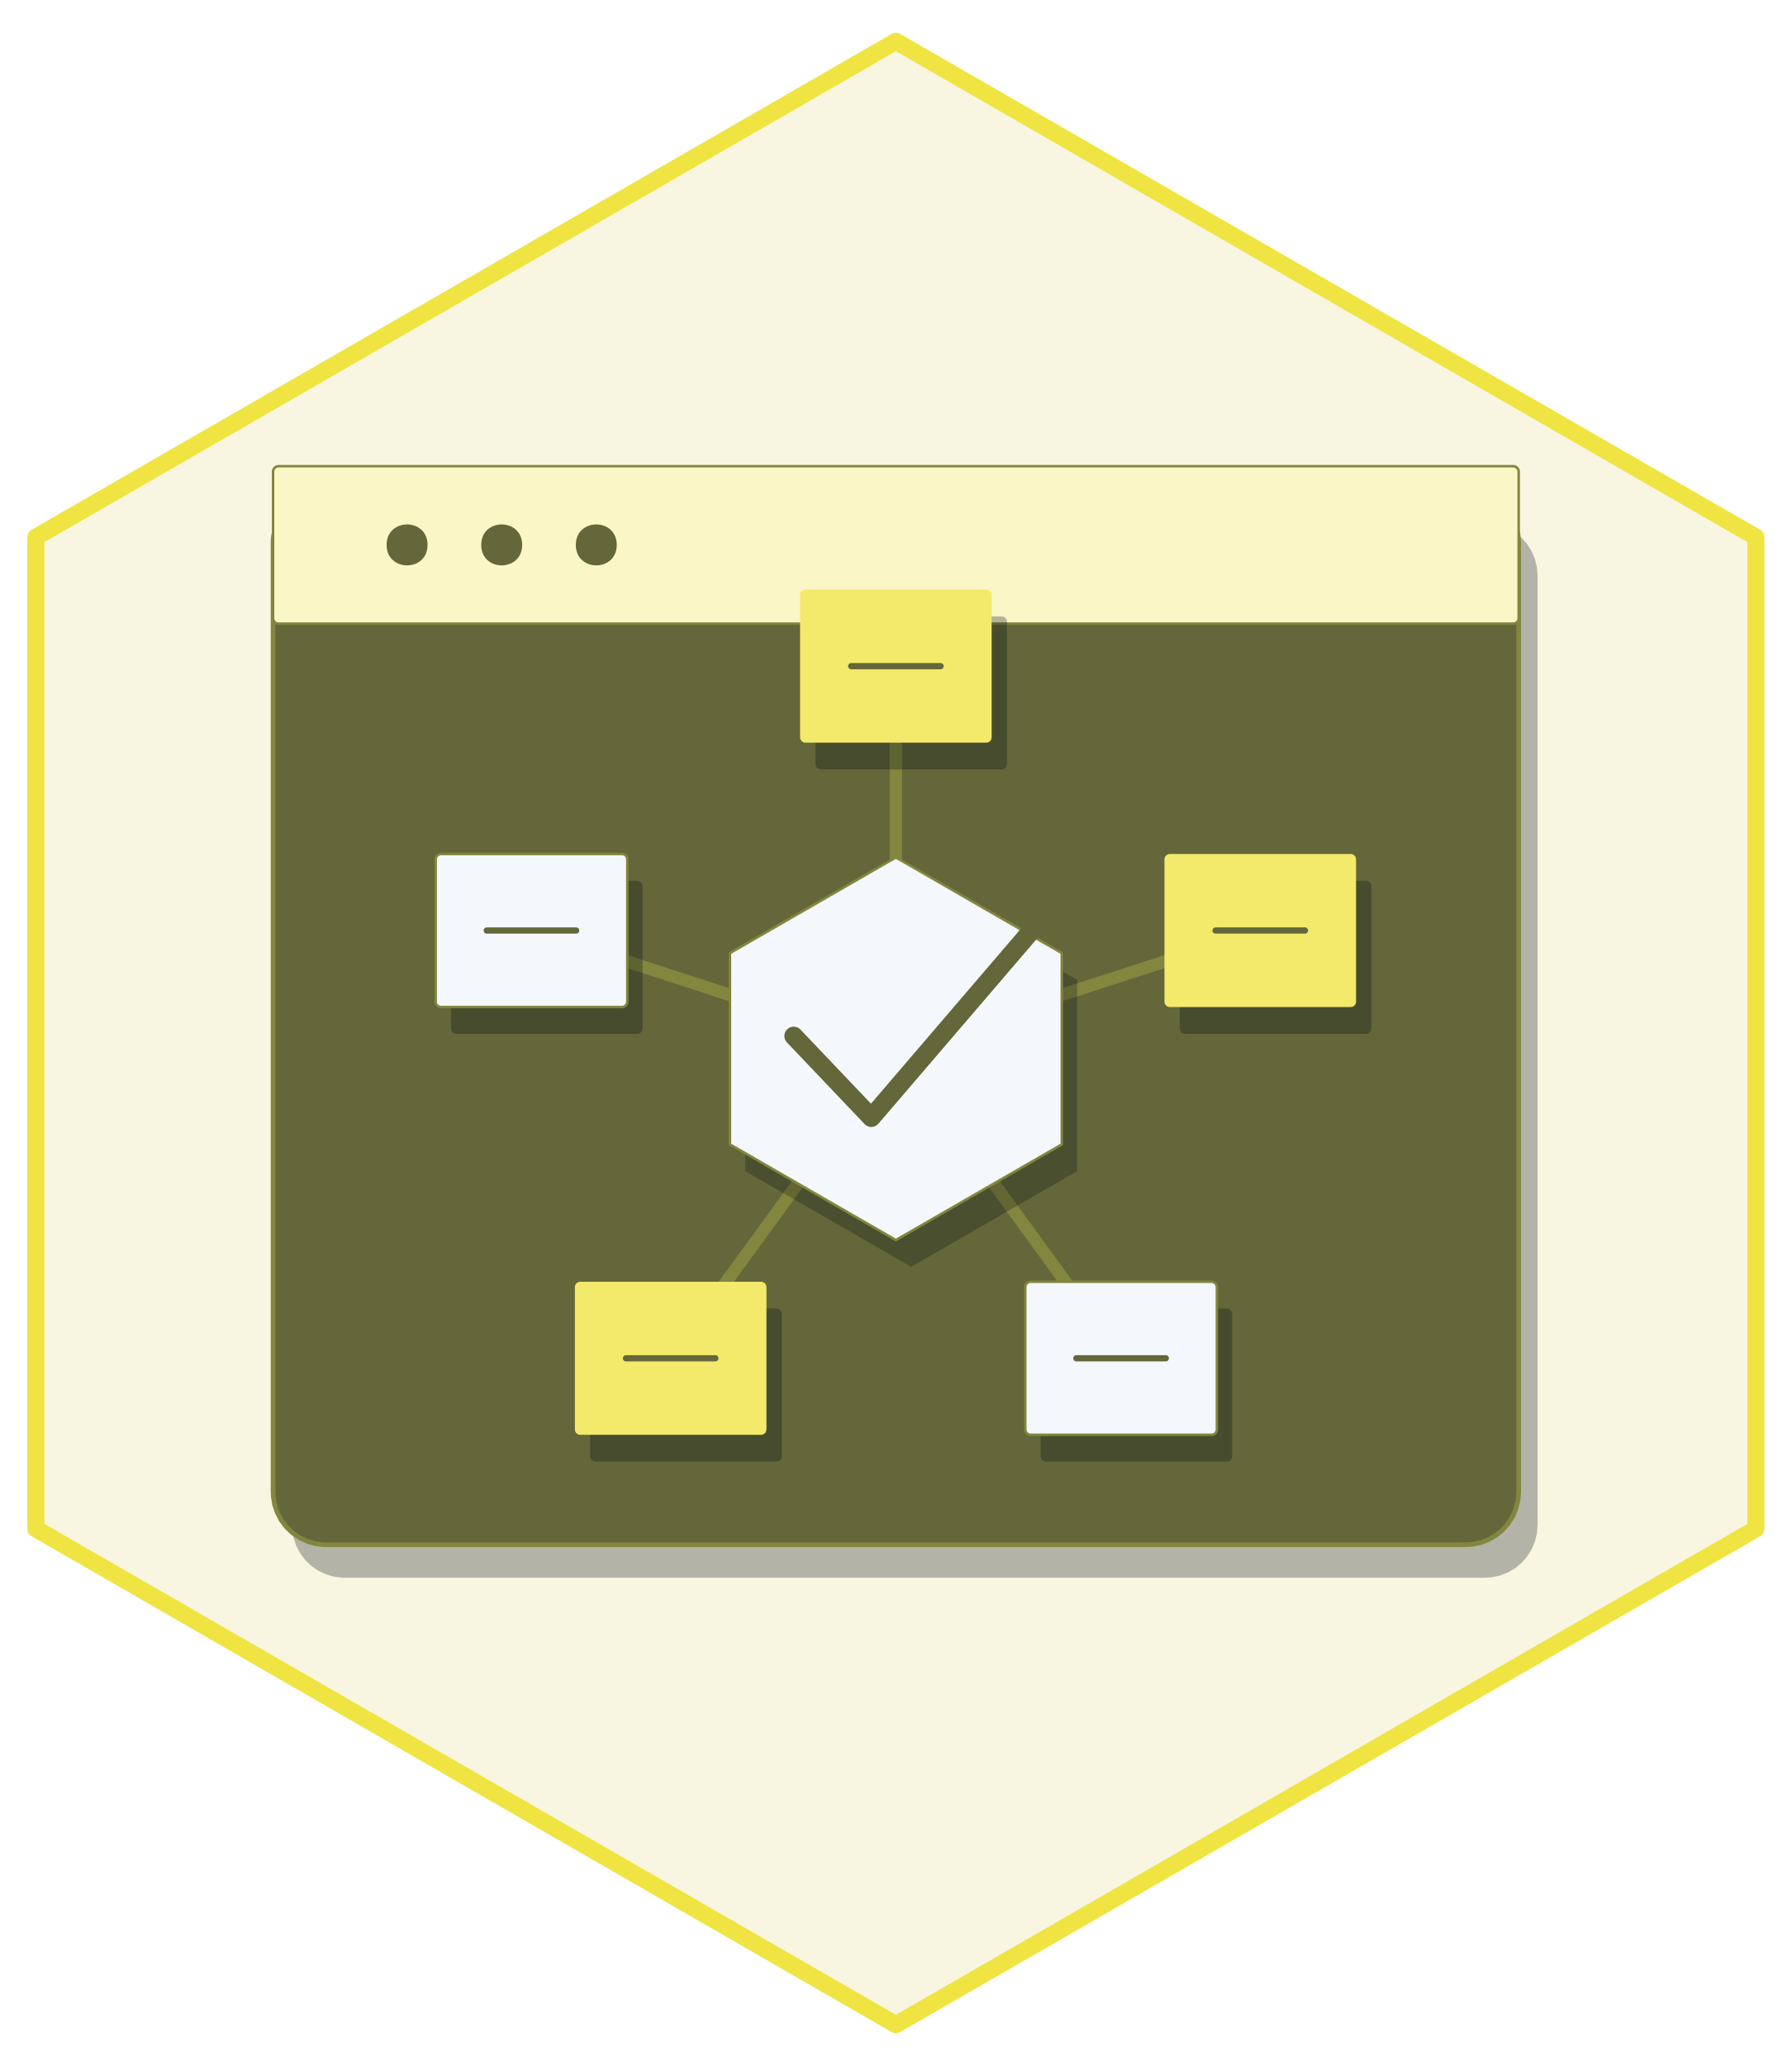
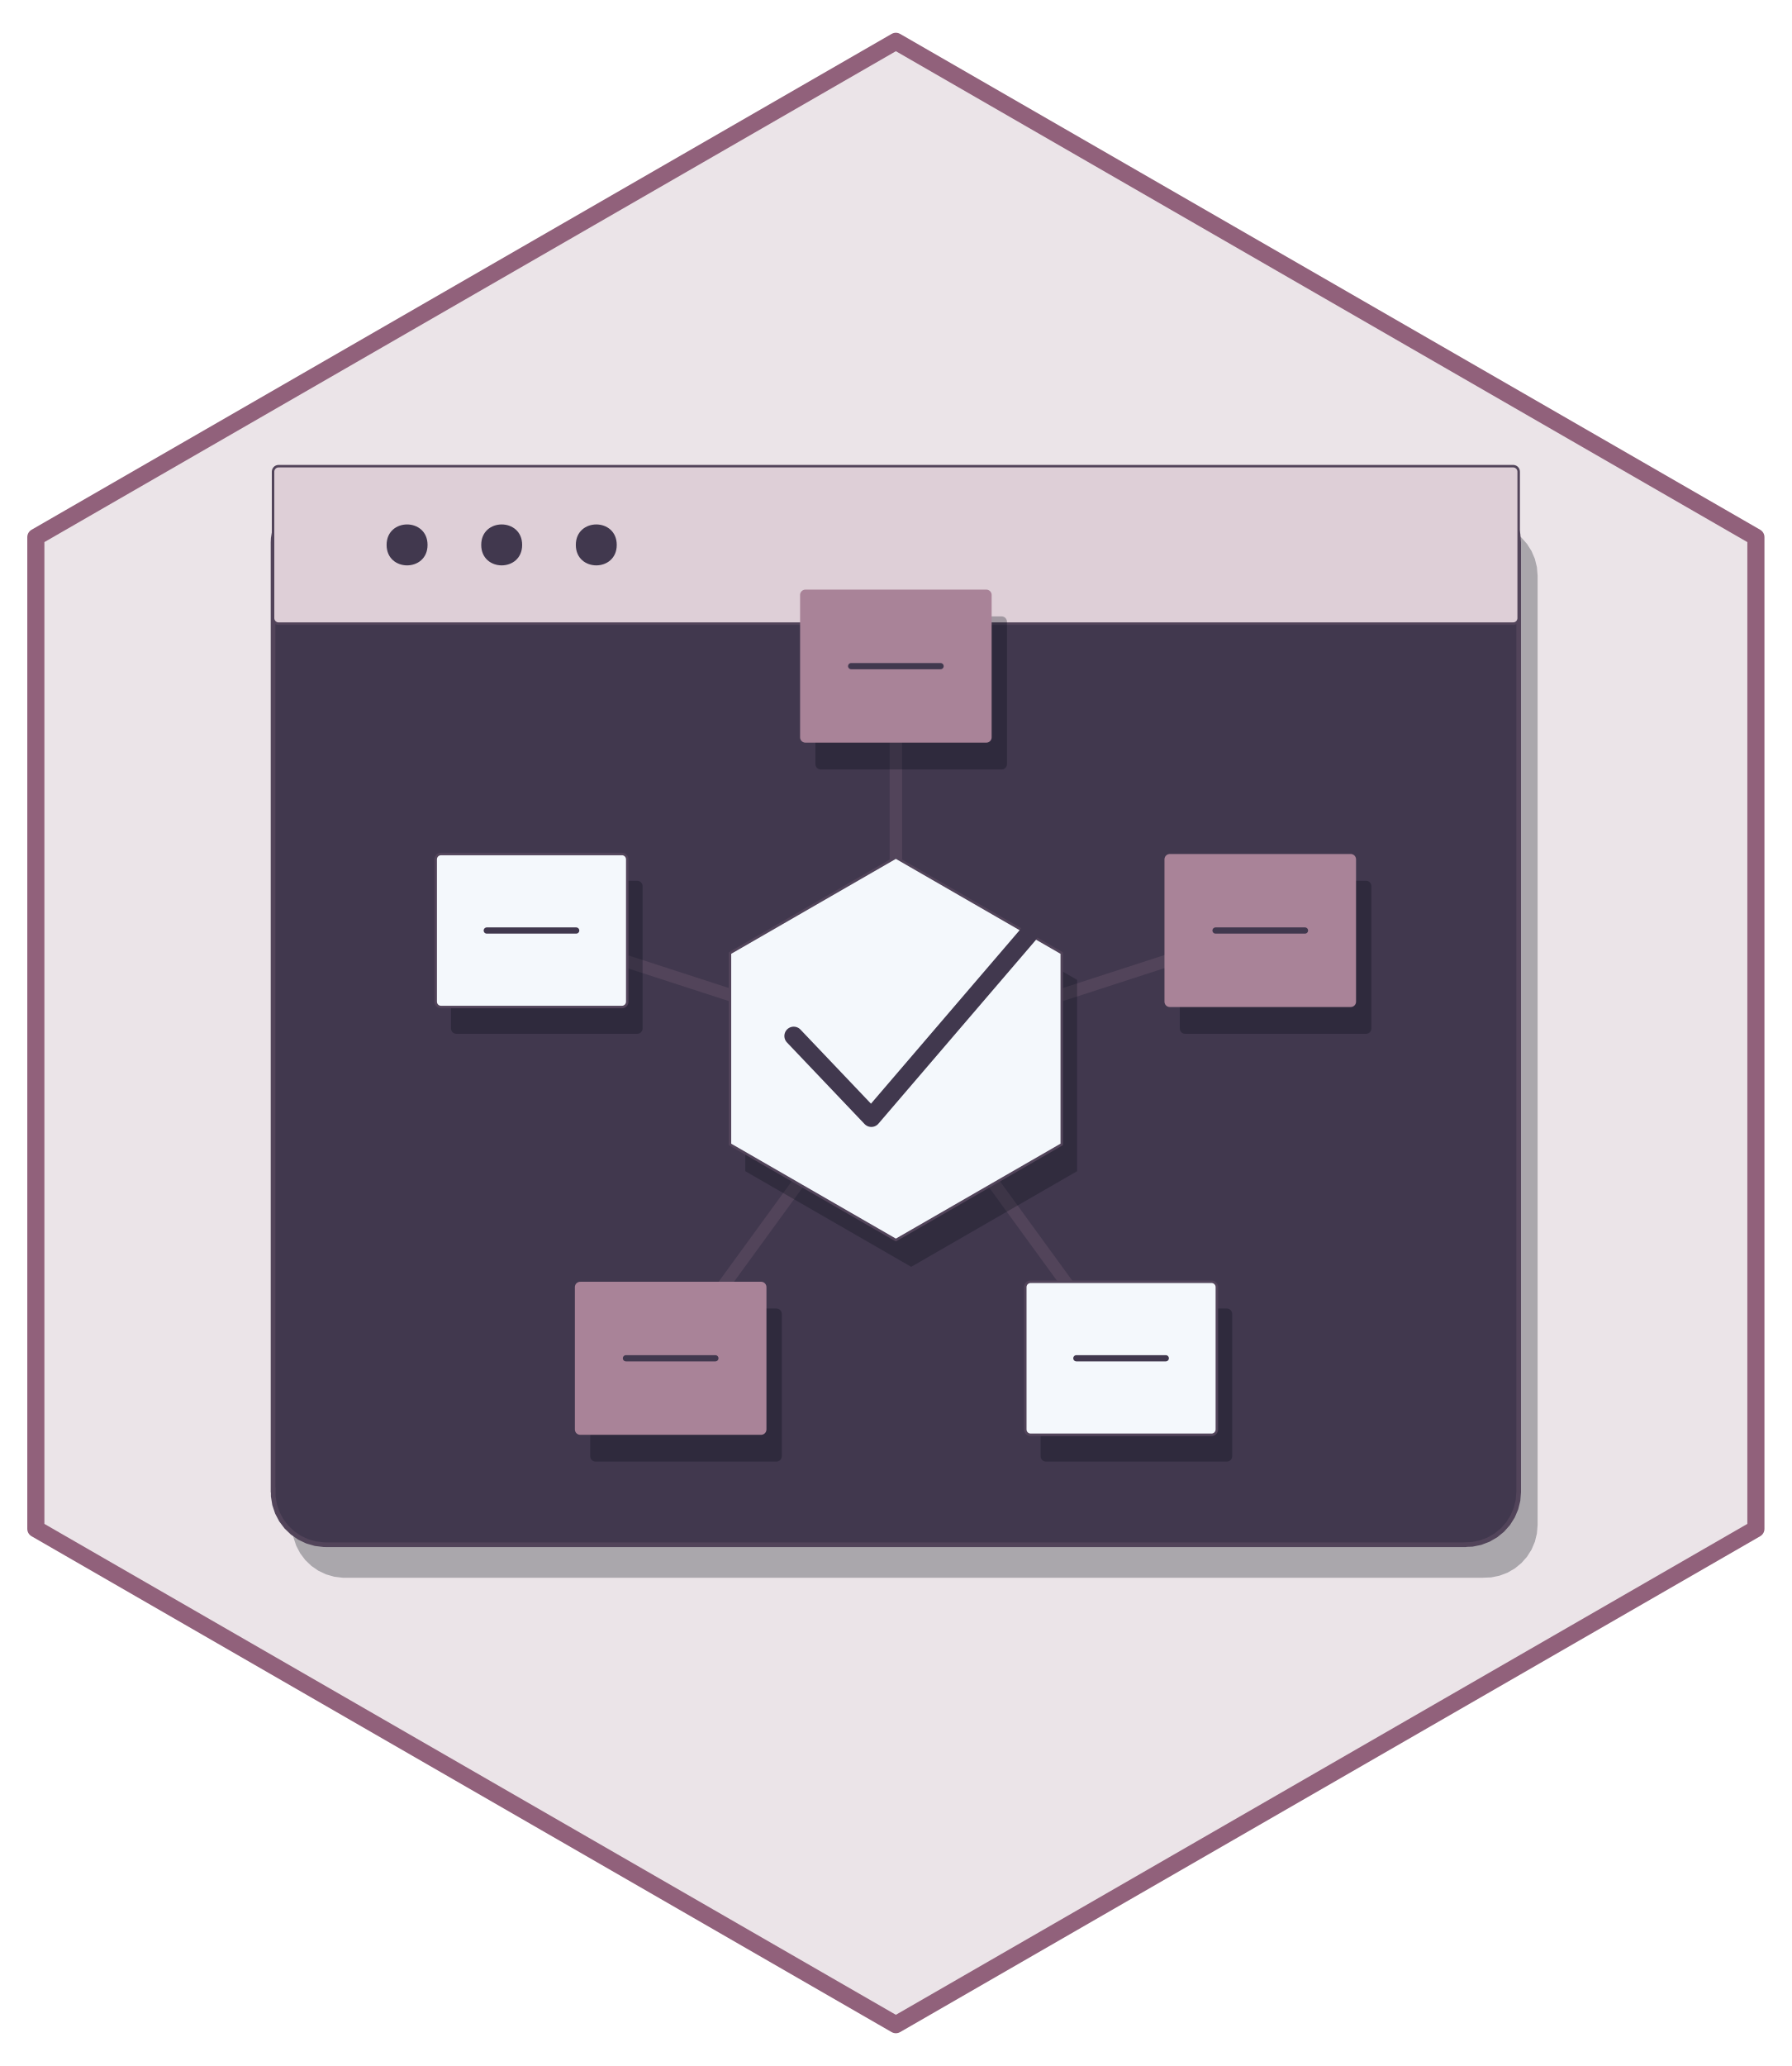
- <svg xmlns="http://www.w3.org/2000/svg" width="432pt" height="498pt" viewBox="0 0 432 498">
-   <path fill-rule="nonzero" fill="rgb(97.255%, 96.471%, 87.843%)" fill-opacity="1" stroke-width="4.125" stroke-linecap="round" stroke-linejoin="round" stroke="rgb(94.118%, 89.412%, 25.882%)" stroke-opacity="1" stroke-miterlimit="10" d="M 216 9.961 L 423.359 129.48 L 423.359 368.52 L 216 488.039 L 8.641 368.52 L 8.641 129.48 Z M 216 9.961 " />
+ <svg xmlns="http://www.w3.org/2000/svg" width="432" height="498" viewBox="0 0 432 498">
+   <path fill-rule="nonzero" fill="rgb(92.157%, 89.412%, 90.98%)" fill-opacity="1" stroke-width="4.125" stroke-linecap="round" stroke-linejoin="round" stroke="rgb(56.863%, 38.039%, 48.235%)" stroke-opacity="1" stroke-miterlimit="10" d="M 216 9.961 L 423.359 129.48 L 423.359 368.52 L 216 488.039 L 8.641 368.52 L 8.641 129.48 Z M 216 9.961 " />
  <path fill-rule="nonzero" fill="rgb(1.176%, 3.922%, 7.059%)" fill-opacity="0.278" d="M 83.113 380.316 L 358.012 380.316 L 357.5 380.305 L 359.543 380.223 L 361.547 379.812 L 363.461 379.09 L 365.234 378.066 L 366.82 376.773 L 368.176 375.238 L 369.27 373.512 L 370.07 371.629 L 370.559 369.641 L 370.727 367.602 L 370.727 138.746 L 370.559 136.707 L 370.07 134.723 L 369.27 132.84 L 368.176 131.109 L 366.82 129.578 L 365.234 128.285 L 363.461 127.262 L 361.547 126.535 L 359.543 126.125 L 358.012 126.035 L 83.113 126.035 L 84.645 126.125 L 82.602 126.043 L 80.57 126.289 L 78.605 126.859 L 76.754 127.738 L 75.07 128.898 L 73.598 130.316 L 72.367 131.953 L 71.418 133.766 L 70.77 135.703 L 70.441 137.723 L 70.398 138.746 L 70.398 367.602 L 70.441 366.578 L 70.441 368.625 L 70.77 370.645 L 71.418 372.586 L 72.367 374.398 L 73.598 376.035 L 75.07 377.449 L 76.754 378.613 L 78.605 379.488 L 80.57 380.059 L 82.602 380.305 Z M 83.113 380.316 " />
-   <path fill-rule="nonzero" fill="rgb(38.824%, 40.392%, 22.353%)" fill-opacity="1" stroke-width="1.125" stroke-linecap="round" stroke-linejoin="round" stroke="rgb(50.98%, 52.549%, 24.314%)" stroke-opacity="1" stroke-miterlimit="10" d="M 78.551 372.348 L 353.449 372.348 L 352.938 372.336 L 354.98 372.254 L 356.988 371.844 L 358.898 371.117 L 360.672 370.094 L 362.258 368.801 L 363.613 367.27 L 364.707 365.539 L 365.508 363.66 L 366 361.672 L 366.164 359.633 L 366.164 130.777 L 366 128.738 L 365.508 126.75 L 364.707 124.867 L 363.613 123.141 L 362.258 121.609 L 360.672 120.312 L 358.898 119.289 L 356.988 118.566 L 354.98 118.156 L 353.449 118.062 L 78.551 118.062 L 80.082 118.156 L 78.039 118.074 L 76.008 118.32 L 74.043 118.891 L 72.195 119.766 L 70.512 120.93 L 69.035 122.348 L 67.805 123.98 L 66.855 125.793 L 66.207 127.734 L 65.879 129.754 L 65.836 130.777 L 65.836 359.633 L 65.879 358.609 L 65.879 360.656 L 66.207 362.676 L 66.855 364.617 L 67.805 366.426 L 69.035 368.062 L 70.512 369.48 L 72.195 370.645 L 74.043 371.52 L 76.008 372.09 L 78.039 372.336 Z M 78.551 372.348 " />
-   <path fill-rule="nonzero" fill="rgb(98.039%, 96.471%, 77.647%)" fill-opacity="1" stroke-width="0.6" stroke-linecap="round" stroke-linejoin="round" stroke="rgb(50.98%, 52.549%, 24.314%)" stroke-opacity="1" stroke-miterlimit="10" d="M 67.164 150.324 L 364.836 150.324 L 364.781 150.32 L 364.996 150.312 L 365.203 150.27 L 365.406 150.195 L 365.59 150.086 L 365.754 149.953 L 365.898 149.793 L 366.012 149.613 L 366.094 149.414 L 366.145 149.207 L 366.164 148.996 L 366.164 113.699 L 366.145 113.484 L 366.094 113.277 L 366.012 113.082 L 365.898 112.902 L 365.754 112.742 L 365.59 112.605 L 365.406 112.5 L 365.203 112.422 L 364.996 112.379 L 364.836 112.371 L 67.164 112.371 L 67.324 112.379 L 67.113 112.371 L 66.898 112.398 L 66.695 112.457 L 66.5 112.547 L 66.324 112.668 L 66.172 112.816 L 66.043 112.988 L 65.941 113.18 L 65.875 113.379 L 65.84 113.59 L 65.836 113.699 L 65.836 148.996 L 65.84 148.887 L 65.84 149.102 L 65.875 149.312 L 65.941 149.516 L 66.043 149.703 L 66.172 149.875 L 66.324 150.023 L 66.5 150.145 L 66.695 150.238 L 66.898 150.297 L 67.113 150.32 Z M 67.164 150.324 " />
-   <path fill-rule="nonzero" fill="rgb(38.824%, 40.392%, 22.353%)" fill-opacity="1" d="M 103.086 131.348 C 103.086 137.926 93.215 137.926 93.215 131.348 C 93.215 124.77 103.086 124.77 103.086 131.348 " />
-   <path fill-rule="nonzero" fill="rgb(38.824%, 40.392%, 22.353%)" fill-opacity="1" d="M 125.895 131.348 C 125.895 137.926 116.027 137.926 116.027 131.348 C 116.027 124.77 125.895 124.77 125.895 131.348 " />
-   <path fill-rule="nonzero" fill="rgb(38.824%, 40.392%, 22.353%)" fill-opacity="1" d="M 148.703 131.348 C 148.703 137.926 138.836 137.926 138.836 131.348 C 138.836 124.77 148.703 124.77 148.703 131.348 " />
-   <path fill="none" stroke-width="3" stroke-linecap="round" stroke-linejoin="round" stroke="rgb(50.98%, 52.549%, 24.314%)" stroke-opacity="1" stroke-miterlimit="10" d="M 216 252.797 L 216 160.57 " />
+   <path fill-rule="nonzero" fill="rgb(25.49%, 21.961%, 30.588%)" fill-opacity="1" stroke-width="1.125" stroke-linecap="round" stroke-linejoin="round" stroke="rgb(32.157%, 26.667%, 35.294%)" stroke-opacity="1" stroke-miterlimit="10" d="M 78.551 372.348 L 353.449 372.348 L 352.938 372.336 L 354.98 372.254 L 356.988 371.844 L 358.898 371.117 L 360.672 370.094 L 362.258 368.801 L 363.613 367.27 L 364.707 365.539 L 365.508 363.66 L 366 361.672 L 366.164 359.633 L 366.164 130.777 L 366 128.738 L 365.508 126.75 L 364.707 124.867 L 363.613 123.141 L 362.258 121.609 L 360.672 120.312 L 358.898 119.289 L 356.988 118.566 L 354.98 118.156 L 353.449 118.062 L 78.551 118.062 L 80.082 118.156 L 78.039 118.074 L 76.008 118.32 L 74.043 118.891 L 72.195 119.766 L 70.512 120.93 L 69.035 122.348 L 67.805 123.98 L 66.855 125.793 L 66.207 127.734 L 65.879 129.754 L 65.836 130.777 L 65.836 359.633 L 65.879 358.609 L 65.879 360.656 L 66.207 362.676 L 66.855 364.617 L 67.805 366.426 L 69.035 368.062 L 70.512 369.48 L 72.195 370.645 L 74.043 371.52 L 76.008 372.09 L 78.039 372.336 Z M 78.551 372.348 " />
+   <path fill-rule="nonzero" fill="rgb(87.059%, 81.176%, 84.314%)" fill-opacity="1" stroke-width="0.6" stroke-linecap="round" stroke-linejoin="round" stroke="rgb(32.157%, 26.667%, 35.294%)" stroke-opacity="1" stroke-miterlimit="10" d="M 67.164 150.324 L 364.836 150.324 L 364.781 150.32 L 364.996 150.312 L 365.203 150.27 L 365.406 150.195 L 365.59 150.086 L 365.754 149.953 L 365.898 149.793 L 366.012 149.613 L 366.094 149.414 L 366.145 149.207 L 366.164 148.996 L 366.164 113.699 L 366.145 113.484 L 366.094 113.277 L 366.012 113.082 L 365.898 112.902 L 365.754 112.742 L 365.59 112.605 L 365.406 112.5 L 365.203 112.422 L 364.996 112.379 L 364.836 112.371 L 67.164 112.371 L 67.324 112.379 L 67.113 112.371 L 66.898 112.398 L 66.695 112.457 L 66.5 112.547 L 66.324 112.668 L 66.172 112.816 L 66.043 112.988 L 65.941 113.18 L 65.875 113.379 L 65.84 113.59 L 65.836 113.699 L 65.836 148.996 L 65.84 148.887 L 65.84 149.102 L 65.875 149.312 L 65.941 149.516 L 66.043 149.703 L 66.172 149.875 L 66.324 150.023 L 66.5 150.145 L 66.695 150.238 L 66.898 150.297 L 67.113 150.32 Z M 67.164 150.324 " />
+   <path fill-rule="nonzero" fill="rgb(25.49%, 21.961%, 30.588%)" fill-opacity="1" d="M 103.086 131.348 C 103.086 137.926 93.215 137.926 93.215 131.348 C 93.215 124.77 103.086 124.77 103.086 131.348 " />
+   <path fill-rule="nonzero" fill="rgb(25.49%, 21.961%, 30.588%)" fill-opacity="1" d="M 125.895 131.348 C 125.895 137.926 116.027 137.926 116.027 131.348 C 116.027 124.77 125.895 124.77 125.895 131.348 " />
+   <path fill-rule="nonzero" fill="rgb(25.49%, 21.961%, 30.588%)" fill-opacity="1" d="M 148.703 131.348 C 148.703 137.926 138.836 137.926 138.836 131.348 C 138.836 124.77 148.703 124.77 148.703 131.348 " />
+   <path fill="none" stroke-width="3" stroke-linecap="round" stroke-linejoin="round" stroke="rgb(32.157%, 26.667%, 35.294%)" stroke-opacity="1" stroke-miterlimit="10" d="M 216 252.797 L 216 160.57 " />
  <path fill-rule="nonzero" fill="rgb(1.176%, 3.922%, 7.059%)" fill-opacity="0.278" d="M 197.891 185.473 L 241.5 185.473 L 241.445 185.469 L 241.656 185.461 L 241.859 185.422 L 242.051 185.348 L 242.23 185.242 L 242.395 185.109 L 242.531 184.957 L 242.641 184.781 L 242.723 184.59 L 242.773 184.387 L 242.789 184.18 L 242.789 149.871 L 242.773 149.664 L 242.723 149.465 L 242.641 149.273 L 242.531 149.098 L 242.395 148.941 L 242.23 148.809 L 242.051 148.707 L 241.859 148.633 L 241.656 148.59 L 241.5 148.582 L 197.891 148.582 L 198.047 148.59 L 197.84 148.582 L 197.633 148.605 L 197.434 148.664 L 197.246 148.754 L 197.074 148.871 L 196.926 149.016 L 196.801 149.184 L 196.703 149.367 L 196.637 149.562 L 196.605 149.77 L 196.602 149.871 L 196.602 184.18 L 196.605 184.074 L 196.605 184.285 L 196.637 184.488 L 196.703 184.688 L 196.801 184.871 L 196.926 185.035 L 197.074 185.18 L 197.246 185.297 L 197.434 185.387 L 197.633 185.445 L 197.84 185.469 Z M 197.891 185.473 " />
-   <path fill-rule="nonzero" fill="rgb(95.294%, 91.373%, 41.961%)" fill-opacity="1" d="M 194.195 179.016 L 237.805 179.016 L 237.75 179.016 L 237.961 179.004 L 238.164 178.965 L 238.355 178.891 L 238.535 178.785 L 238.699 178.656 L 238.836 178.5 L 238.945 178.324 L 239.027 178.133 L 239.078 177.93 L 239.094 177.723 L 239.094 143.418 L 239.078 143.211 L 239.027 143.008 L 238.945 142.816 L 238.836 142.641 L 238.699 142.484 L 238.535 142.355 L 238.355 142.25 L 238.164 142.176 L 237.961 142.133 L 237.805 142.125 L 194.195 142.125 L 194.352 142.133 L 194.145 142.125 L 193.938 142.152 L 193.738 142.211 L 193.551 142.297 L 193.379 142.418 L 193.23 142.559 L 193.105 142.727 L 193.008 142.91 L 192.941 143.105 L 192.91 143.312 L 192.906 143.418 L 192.906 177.723 L 192.91 177.621 L 192.91 177.828 L 192.941 178.031 L 193.008 178.23 L 193.105 178.414 L 193.23 178.582 L 193.379 178.723 L 193.551 178.844 L 193.738 178.93 L 193.938 178.988 L 194.145 179.016 Z M 194.195 179.016 " />
-   <path fill="none" stroke-width="1.5" stroke-linecap="round" stroke-linejoin="round" stroke="rgb(38.824%, 40.392%, 22.353%)" stroke-opacity="1" stroke-miterlimit="10" d="M 205.223 160.57 L 226.777 160.57 " />
-   <path fill="none" stroke-width="3" stroke-linecap="round" stroke-linejoin="round" stroke="rgb(50.98%, 52.549%, 24.314%)" stroke-opacity="1" stroke-miterlimit="10" d="M 216 252.797 L 128.141 224.297 " />
+   <path fill-rule="nonzero" fill="rgb(66.275%, 51.373%, 59.608%)" fill-opacity="1" d="M 194.195 179.016 L 237.805 179.016 L 237.75 179.016 L 237.961 179.004 L 238.164 178.965 L 238.355 178.891 L 238.535 178.785 L 238.699 178.656 L 238.836 178.5 L 238.945 178.324 L 239.027 178.133 L 239.078 177.93 L 239.094 177.723 L 239.094 143.418 L 239.078 143.211 L 239.027 143.008 L 238.945 142.816 L 238.836 142.641 L 238.699 142.484 L 238.535 142.355 L 238.355 142.25 L 238.164 142.176 L 237.961 142.133 L 237.805 142.125 L 194.195 142.125 L 194.352 142.133 L 194.145 142.125 L 193.938 142.152 L 193.738 142.211 L 193.551 142.297 L 193.379 142.418 L 193.23 142.559 L 193.105 142.727 L 193.008 142.91 L 192.941 143.105 L 192.91 143.312 L 192.906 143.418 L 192.906 177.723 L 192.91 177.621 L 192.91 177.828 L 192.941 178.031 L 193.008 178.23 L 193.105 178.414 L 193.23 178.582 L 193.379 178.723 L 193.551 178.844 L 193.738 178.93 L 193.938 178.988 L 194.145 179.016 Z M 194.195 179.016 " />
+   <path fill="none" stroke-width="1.5" stroke-linecap="round" stroke-linejoin="round" stroke="rgb(25.49%, 21.961%, 30.588%)" stroke-opacity="1" stroke-miterlimit="10" d="M 205.223 160.57 L 226.777 160.57 " />
+   <path fill="none" stroke-width="3" stroke-linecap="round" stroke-linejoin="round" stroke="rgb(32.157%, 26.667%, 35.294%)" stroke-opacity="1" stroke-miterlimit="10" d="M 216 252.797 L 128.141 224.297 " />
  <path fill-rule="nonzero" fill="rgb(1.176%, 3.922%, 7.059%)" fill-opacity="0.278" d="M 110.035 249.195 L 153.641 249.195 L 153.59 249.195 L 153.797 249.188 L 154 249.145 L 154.195 249.07 L 154.375 248.969 L 154.535 248.836 L 154.672 248.68 L 154.785 248.504 L 154.867 248.316 L 154.914 248.113 L 154.934 247.906 L 154.934 213.598 L 154.914 213.391 L 154.867 213.188 L 154.785 212.996 L 154.672 212.824 L 154.535 212.668 L 154.375 212.535 L 154.195 212.43 L 154 212.359 L 153.797 212.316 L 153.641 212.309 L 110.035 212.309 L 110.191 212.316 L 109.98 212.309 L 109.777 212.332 L 109.578 212.391 L 109.387 212.48 L 109.219 212.598 L 109.066 212.742 L 108.941 212.906 L 108.848 213.094 L 108.781 213.289 L 108.746 213.496 L 108.742 213.598 L 108.742 247.906 L 108.746 247.801 L 108.746 248.008 L 108.781 248.215 L 108.848 248.41 L 108.941 248.598 L 109.066 248.762 L 109.219 248.906 L 109.387 249.023 L 109.578 249.113 L 109.777 249.172 L 109.98 249.195 Z M 110.035 249.195 " />
-   <path fill-rule="nonzero" fill="rgb(95.686%, 97.255%, 98.824%)" fill-opacity="1" stroke-width="0.6" stroke-linecap="round" stroke-linejoin="round" stroke="rgb(50.98%, 52.549%, 24.314%)" stroke-opacity="1" stroke-miterlimit="10" d="M 106.34 242.742 L 149.945 242.742 L 149.895 242.738 L 150.102 242.73 L 150.305 242.691 L 150.5 242.617 L 150.68 242.512 L 150.84 242.383 L 150.977 242.227 L 151.09 242.051 L 151.172 241.859 L 151.219 241.656 L 151.238 241.449 L 151.238 207.141 L 151.219 206.934 L 151.172 206.734 L 151.09 206.543 L 150.977 206.367 L 150.84 206.211 L 150.68 206.078 L 150.5 205.977 L 150.305 205.902 L 150.102 205.859 L 149.945 205.852 L 106.34 205.852 L 106.496 205.859 L 106.285 205.852 L 106.082 205.879 L 105.883 205.934 L 105.691 206.023 L 105.523 206.141 L 105.371 206.285 L 105.246 206.453 L 105.152 206.637 L 105.086 206.832 L 105.051 207.039 L 105.047 207.141 L 105.047 241.449 L 105.051 241.348 L 105.051 241.555 L 105.086 241.758 L 105.152 241.957 L 105.246 242.141 L 105.371 242.305 L 105.523 242.449 L 105.691 242.566 L 105.883 242.656 L 106.082 242.715 L 106.285 242.738 Z M 106.34 242.742 " />
-   <path fill="none" stroke-width="1.5" stroke-linecap="round" stroke-linejoin="round" stroke="rgb(38.824%, 40.392%, 22.353%)" stroke-opacity="1" stroke-miterlimit="10" d="M 117.363 224.297 L 138.922 224.297 " />
-   <path fill="none" stroke-width="3" stroke-linecap="round" stroke-linejoin="round" stroke="rgb(50.98%, 52.549%, 24.314%)" stroke-opacity="1" stroke-miterlimit="10" d="M 216 252.797 L 161.699 327.406 " />
+   <path fill-rule="nonzero" fill="rgb(95.686%, 97.255%, 98.824%)" fill-opacity="1" stroke-width="0.6" stroke-linecap="round" stroke-linejoin="round" stroke="rgb(32.157%, 26.667%, 35.294%)" stroke-opacity="1" stroke-miterlimit="10" d="M 106.34 242.742 L 149.945 242.742 L 149.895 242.738 L 150.102 242.73 L 150.305 242.691 L 150.5 242.617 L 150.68 242.512 L 150.84 242.383 L 150.977 242.227 L 151.09 242.051 L 151.172 241.859 L 151.219 241.656 L 151.238 241.449 L 151.238 207.141 L 151.219 206.934 L 151.172 206.734 L 151.09 206.543 L 150.977 206.367 L 150.84 206.211 L 150.68 206.078 L 150.5 205.977 L 150.305 205.902 L 150.102 205.859 L 149.945 205.852 L 106.34 205.852 L 106.496 205.859 L 106.285 205.852 L 106.082 205.879 L 105.883 205.934 L 105.691 206.023 L 105.523 206.141 L 105.371 206.285 L 105.246 206.453 L 105.152 206.637 L 105.086 206.832 L 105.051 207.039 L 105.047 207.141 L 105.047 241.449 L 105.051 241.348 L 105.051 241.555 L 105.086 241.758 L 105.152 241.957 L 105.246 242.141 L 105.371 242.305 L 105.523 242.449 L 105.691 242.566 L 105.883 242.656 L 106.082 242.715 L 106.285 242.738 Z M 106.34 242.742 " />
+   <path fill="none" stroke-width="1.5" stroke-linecap="round" stroke-linejoin="round" stroke="rgb(25.49%, 21.961%, 30.588%)" stroke-opacity="1" stroke-miterlimit="10" d="M 117.363 224.297 L 138.922 224.297 " />
+   <path fill="none" stroke-width="3" stroke-linecap="round" stroke-linejoin="round" stroke="rgb(32.157%, 26.667%, 35.294%)" stroke-opacity="1" stroke-miterlimit="10" d="M 216 252.797 L 161.699 327.406 " />
  <path fill-rule="nonzero" fill="rgb(1.176%, 3.922%, 7.059%)" fill-opacity="0.278" d="M 143.594 352.309 L 187.199 352.309 L 187.148 352.305 L 187.355 352.297 L 187.559 352.258 L 187.754 352.184 L 187.934 352.078 L 188.094 351.949 L 188.23 351.793 L 188.344 351.617 L 188.426 351.426 L 188.473 351.223 L 188.492 351.016 L 188.492 316.707 L 188.473 316.5 L 188.426 316.301 L 188.344 316.109 L 188.23 315.934 L 188.094 315.777 L 187.934 315.645 L 187.754 315.543 L 187.559 315.469 L 187.355 315.426 L 187.199 315.418 L 143.594 315.418 L 143.75 315.426 L 143.539 315.418 L 143.336 315.445 L 143.137 315.5 L 142.945 315.59 L 142.777 315.707 L 142.625 315.852 L 142.5 316.02 L 142.406 316.203 L 142.34 316.398 L 142.305 316.605 L 142.301 316.707 L 142.301 351.016 L 142.305 350.914 L 142.305 351.121 L 142.34 351.324 L 142.406 351.523 L 142.5 351.707 L 142.625 351.871 L 142.777 352.016 L 142.945 352.133 L 143.137 352.223 L 143.336 352.281 L 143.539 352.305 Z M 143.594 352.309 " />
-   <path fill-rule="nonzero" fill="rgb(95.294%, 91.373%, 41.961%)" fill-opacity="1" d="M 139.898 345.852 L 183.504 345.852 L 183.453 345.852 L 183.66 345.844 L 183.863 345.801 L 184.059 345.727 L 184.238 345.625 L 184.398 345.492 L 184.535 345.336 L 184.648 345.16 L 184.73 344.969 L 184.777 344.77 L 184.797 344.562 L 184.797 310.254 L 184.777 310.047 L 184.73 309.844 L 184.648 309.652 L 184.535 309.477 L 184.398 309.32 L 184.238 309.191 L 184.059 309.086 L 183.863 309.012 L 183.66 308.973 L 183.504 308.961 L 139.898 308.961 L 140.055 308.973 L 139.844 308.965 L 139.641 308.988 L 139.441 309.047 L 139.25 309.137 L 139.082 309.254 L 138.93 309.398 L 138.805 309.562 L 138.711 309.746 L 138.645 309.945 L 138.609 310.148 L 138.605 310.254 L 138.605 344.562 L 138.609 344.457 L 138.609 344.664 L 138.645 344.871 L 138.711 345.066 L 138.805 345.25 L 138.93 345.418 L 139.082 345.562 L 139.25 345.68 L 139.441 345.77 L 139.641 345.824 L 139.844 345.852 Z M 139.898 345.852 " />
-   <path fill="none" stroke-width="1.5" stroke-linecap="round" stroke-linejoin="round" stroke="rgb(38.824%, 40.392%, 22.353%)" stroke-opacity="1" stroke-miterlimit="10" d="M 150.922 327.406 L 172.48 327.406 " />
-   <path fill="none" stroke-width="3" stroke-linecap="round" stroke-linejoin="round" stroke="rgb(50.98%, 52.549%, 24.314%)" stroke-opacity="1" stroke-miterlimit="10" d="M 216 252.797 L 270.301 327.406 " />
+   <path fill-rule="nonzero" fill="rgb(66.275%, 51.373%, 59.608%)" fill-opacity="1" d="M 139.898 345.852 L 183.504 345.852 L 183.453 345.852 L 183.66 345.844 L 183.863 345.801 L 184.059 345.727 L 184.238 345.625 L 184.398 345.492 L 184.535 345.336 L 184.648 345.16 L 184.73 344.969 L 184.777 344.77 L 184.797 344.562 L 184.797 310.254 L 184.777 310.047 L 184.73 309.844 L 184.648 309.652 L 184.535 309.477 L 184.398 309.32 L 184.238 309.191 L 184.059 309.086 L 183.863 309.012 L 183.66 308.973 L 183.504 308.961 L 139.898 308.961 L 140.055 308.973 L 139.844 308.965 L 139.641 308.988 L 139.441 309.047 L 139.25 309.137 L 139.082 309.254 L 138.93 309.398 L 138.805 309.562 L 138.711 309.746 L 138.645 309.945 L 138.609 310.148 L 138.605 310.254 L 138.605 344.562 L 138.609 344.457 L 138.609 344.664 L 138.645 344.871 L 138.711 345.066 L 138.805 345.25 L 138.93 345.418 L 139.082 345.562 L 139.25 345.68 L 139.441 345.77 L 139.641 345.824 L 139.844 345.852 Z M 139.898 345.852 " />
+   <path fill="none" stroke-width="1.5" stroke-linecap="round" stroke-linejoin="round" stroke="rgb(25.49%, 21.961%, 30.588%)" stroke-opacity="1" stroke-miterlimit="10" d="M 150.922 327.406 L 172.48 327.406 " />
+   <path fill="none" stroke-width="3" stroke-linecap="round" stroke-linejoin="round" stroke="rgb(32.157%, 26.667%, 35.294%)" stroke-opacity="1" stroke-miterlimit="10" d="M 216 252.797 L 270.301 327.406 " />
  <path fill-rule="nonzero" fill="rgb(1.176%, 3.922%, 7.059%)" fill-opacity="0.278" d="M 252.191 352.309 L 295.797 352.309 L 295.746 352.305 L 295.953 352.297 L 296.156 352.258 L 296.352 352.184 L 296.531 352.078 L 296.691 351.949 L 296.828 351.793 L 296.941 351.617 L 297.023 351.426 L 297.07 351.223 L 297.09 351.016 L 297.09 316.707 L 297.07 316.5 L 297.023 316.301 L 296.941 316.109 L 296.828 315.934 L 296.691 315.777 L 296.531 315.645 L 296.352 315.543 L 296.156 315.469 L 295.953 315.426 L 295.797 315.418 L 252.191 315.418 L 252.348 315.426 L 252.137 315.418 L 251.934 315.445 L 251.734 315.5 L 251.547 315.59 L 251.375 315.707 L 251.223 315.852 L 251.098 316.02 L 251.004 316.203 L 250.938 316.398 L 250.902 316.605 L 250.898 316.707 L 250.898 351.016 L 250.902 350.914 L 250.902 351.121 L 250.938 351.324 L 251.004 351.523 L 251.098 351.707 L 251.223 351.871 L 251.375 352.016 L 251.547 352.133 L 251.734 352.223 L 251.934 352.281 L 252.137 352.305 Z M 252.191 352.309 " />
-   <path fill-rule="nonzero" fill="rgb(95.686%, 97.255%, 98.824%)" fill-opacity="1" stroke-width="0.6" stroke-linecap="round" stroke-linejoin="round" stroke="rgb(50.98%, 52.549%, 24.314%)" stroke-opacity="1" stroke-miterlimit="10" d="M 248.496 345.852 L 292.102 345.852 L 292.051 345.852 L 292.258 345.844 L 292.461 345.801 L 292.656 345.727 L 292.836 345.625 L 292.996 345.492 L 293.133 345.336 L 293.246 345.16 L 293.328 344.969 L 293.375 344.77 L 293.395 344.562 L 293.395 310.254 L 293.375 310.047 L 293.328 309.844 L 293.246 309.652 L 293.133 309.477 L 292.996 309.32 L 292.836 309.191 L 292.656 309.086 L 292.461 309.012 L 292.258 308.973 L 292.102 308.961 L 248.496 308.961 L 248.652 308.973 L 248.445 308.965 L 248.238 308.988 L 248.039 309.047 L 247.852 309.137 L 247.68 309.254 L 247.527 309.398 L 247.402 309.562 L 247.309 309.746 L 247.242 309.945 L 247.207 310.148 L 247.203 310.254 L 247.203 344.562 L 247.207 344.457 L 247.207 344.664 L 247.242 344.871 L 247.309 345.066 L 247.402 345.25 L 247.527 345.418 L 247.68 345.562 L 247.852 345.68 L 248.039 345.77 L 248.238 345.824 L 248.445 345.852 Z M 248.496 345.852 " />
-   <path fill="none" stroke-width="1.5" stroke-linecap="round" stroke-linejoin="round" stroke="rgb(38.824%, 40.392%, 22.353%)" stroke-opacity="1" stroke-miterlimit="10" d="M 259.52 327.406 L 281.078 327.406 " />
-   <path fill="none" stroke-width="3" stroke-linecap="round" stroke-linejoin="round" stroke="rgb(50.98%, 52.549%, 24.314%)" stroke-opacity="1" stroke-miterlimit="10" d="M 216 252.797 L 303.859 224.297 " />
+   <path fill-rule="nonzero" fill="rgb(95.686%, 97.255%, 98.824%)" fill-opacity="1" stroke-width="0.6" stroke-linecap="round" stroke-linejoin="round" stroke="rgb(32.157%, 26.667%, 35.294%)" stroke-opacity="1" stroke-miterlimit="10" d="M 248.496 345.852 L 292.102 345.852 L 292.051 345.852 L 292.258 345.844 L 292.461 345.801 L 292.656 345.727 L 292.836 345.625 L 292.996 345.492 L 293.133 345.336 L 293.246 345.16 L 293.328 344.969 L 293.375 344.77 L 293.395 344.562 L 293.395 310.254 L 293.375 310.047 L 293.328 309.844 L 293.246 309.652 L 293.133 309.477 L 292.996 309.32 L 292.836 309.191 L 292.656 309.086 L 292.461 309.012 L 292.258 308.973 L 292.102 308.961 L 248.496 308.961 L 248.652 308.973 L 248.445 308.965 L 248.238 308.988 L 248.039 309.047 L 247.852 309.137 L 247.68 309.254 L 247.527 309.398 L 247.402 309.562 L 247.309 309.746 L 247.242 309.945 L 247.207 310.148 L 247.203 310.254 L 247.203 344.562 L 247.207 344.457 L 247.207 344.664 L 247.242 344.871 L 247.309 345.066 L 247.402 345.25 L 247.527 345.418 L 247.68 345.562 L 247.852 345.68 L 248.039 345.77 L 248.238 345.824 L 248.445 345.852 Z M 248.496 345.852 " />
+   <path fill="none" stroke-width="1.5" stroke-linecap="round" stroke-linejoin="round" stroke="rgb(25.49%, 21.961%, 30.588%)" stroke-opacity="1" stroke-miterlimit="10" d="M 259.52 327.406 L 281.078 327.406 " />
+   <path fill="none" stroke-width="3" stroke-linecap="round" stroke-linejoin="round" stroke="rgb(32.157%, 26.667%, 35.294%)" stroke-opacity="1" stroke-miterlimit="10" d="M 216 252.797 L 303.859 224.297 " />
  <path fill-rule="nonzero" fill="rgb(1.176%, 3.922%, 7.059%)" fill-opacity="0.278" d="M 285.75 249.195 L 329.355 249.195 L 329.305 249.195 L 329.512 249.188 L 329.715 249.145 L 329.91 249.07 L 330.09 248.969 L 330.25 248.836 L 330.387 248.68 L 330.5 248.504 L 330.582 248.316 L 330.629 248.113 L 330.648 247.906 L 330.648 213.598 L 330.629 213.391 L 330.582 213.188 L 330.5 212.996 L 330.387 212.824 L 330.25 212.668 L 330.09 212.535 L 329.91 212.43 L 329.715 212.359 L 329.512 212.316 L 329.355 212.309 L 285.75 212.309 L 285.906 212.316 L 285.695 212.309 L 285.492 212.332 L 285.293 212.391 L 285.105 212.48 L 284.934 212.598 L 284.781 212.742 L 284.656 212.906 L 284.562 213.094 L 284.496 213.289 L 284.461 213.496 L 284.457 213.598 L 284.457 247.906 L 284.461 247.801 L 284.461 248.008 L 284.496 248.215 L 284.562 248.41 L 284.656 248.598 L 284.781 248.762 L 284.934 248.906 L 285.105 249.023 L 285.293 249.113 L 285.492 249.172 L 285.695 249.195 Z M 285.75 249.195 " />
-   <path fill-rule="nonzero" fill="rgb(95.294%, 91.373%, 41.961%)" fill-opacity="1" d="M 282.055 242.742 L 325.66 242.742 L 325.609 242.738 L 325.816 242.73 L 326.02 242.691 L 326.215 242.617 L 326.395 242.512 L 326.555 242.383 L 326.691 242.227 L 326.805 242.051 L 326.887 241.859 L 326.934 241.656 L 326.953 241.449 L 326.953 207.141 L 326.934 206.934 L 326.887 206.734 L 326.805 206.543 L 326.691 206.367 L 326.555 206.211 L 326.395 206.078 L 326.215 205.977 L 326.02 205.902 L 325.816 205.859 L 325.66 205.852 L 282.055 205.852 L 282.211 205.859 L 282.004 205.852 L 281.797 205.879 L 281.598 205.934 L 281.41 206.023 L 281.238 206.141 L 281.086 206.285 L 280.961 206.453 L 280.867 206.637 L 280.801 206.832 L 280.766 207.039 L 280.762 207.141 L 280.762 241.449 L 280.766 241.348 L 280.766 241.555 L 280.801 241.758 L 280.867 241.957 L 280.961 242.141 L 281.086 242.305 L 281.238 242.449 L 281.41 242.566 L 281.598 242.656 L 281.797 242.715 L 282.004 242.738 Z M 282.055 242.742 " />
-   <path fill="none" stroke-width="1.5" stroke-linecap="round" stroke-linejoin="round" stroke="rgb(38.824%, 40.392%, 22.353%)" stroke-opacity="1" stroke-miterlimit="10" d="M 293.078 224.297 L 314.637 224.297 " />
+   <path fill-rule="nonzero" fill="rgb(66.275%, 51.373%, 59.608%)" fill-opacity="1" d="M 282.055 242.742 L 325.66 242.742 L 325.609 242.738 L 325.816 242.73 L 326.02 242.691 L 326.215 242.617 L 326.395 242.512 L 326.555 242.383 L 326.691 242.227 L 326.805 242.051 L 326.887 241.859 L 326.934 241.656 L 326.953 241.449 L 326.953 207.141 L 326.934 206.934 L 326.887 206.734 L 326.805 206.543 L 326.691 206.367 L 326.555 206.211 L 326.395 206.078 L 326.215 205.977 L 326.02 205.902 L 325.816 205.859 L 325.66 205.852 L 282.055 205.852 L 282.211 205.859 L 282.004 205.852 L 281.797 205.879 L 281.598 205.934 L 281.41 206.023 L 281.238 206.141 L 281.086 206.285 L 280.961 206.453 L 280.867 206.637 L 280.801 206.832 L 280.766 207.039 L 280.762 207.141 L 280.762 241.449 L 280.766 241.348 L 280.766 241.555 L 280.801 241.758 L 280.867 241.957 L 280.961 242.141 L 281.086 242.305 L 281.238 242.449 L 281.41 242.566 L 281.598 242.656 L 281.797 242.715 L 282.004 242.738 Z M 282.055 242.742 " />
+   <path fill="none" stroke-width="1.5" stroke-linecap="round" stroke-linejoin="round" stroke="rgb(25.49%, 21.961%, 30.588%)" stroke-opacity="1" stroke-miterlimit="10" d="M 293.078 224.297 L 314.637 224.297 " />
  <path fill-rule="nonzero" fill="rgb(1.176%, 3.922%, 7.059%)" fill-opacity="0.251" d="M 219.695 213.137 L 179.695 236.195 L 179.695 282.309 L 219.695 305.363 L 259.695 282.309 L 259.695 236.195 Z M 219.695 213.137 " />
-   <path fill-rule="nonzero" fill="rgb(95.686%, 97.255%, 98.824%)" fill-opacity="1" stroke-width="0.6" stroke-linecap="round" stroke-linejoin="round" stroke="rgb(50.98%, 52.549%, 24.314%)" stroke-opacity="1" stroke-miterlimit="10" d="M 216 206.684 L 176 229.738 L 176 275.852 L 216 298.906 L 256 275.852 L 256 229.738 Z M 216 206.684 " />
-   <path fill="none" stroke-width="4.5" stroke-linecap="round" stroke-linejoin="round" stroke="rgb(38.824%, 40.392%, 22.353%)" stroke-opacity="1" stroke-miterlimit="10" d="M 191.367 249.723 L 210.086 269.395 L 248.023 225.129 " />
+   <path fill-rule="nonzero" fill="rgb(95.686%, 97.255%, 98.824%)" fill-opacity="1" stroke-width="0.6" stroke-linecap="round" stroke-linejoin="round" stroke="rgb(32.157%, 26.667%, 35.294%)" stroke-opacity="1" stroke-miterlimit="10" d="M 216 206.684 L 176 229.738 L 176 275.852 L 216 298.906 L 256 275.852 L 256 229.738 Z M 216 206.684 " />
+   <path fill="none" stroke-width="4.5" stroke-linecap="round" stroke-linejoin="round" stroke="rgb(25.49%, 21.961%, 30.588%)" stroke-opacity="1" stroke-miterlimit="10" d="M 191.367 249.723 L 210.086 269.395 L 248.023 225.129 " />
</svg>
